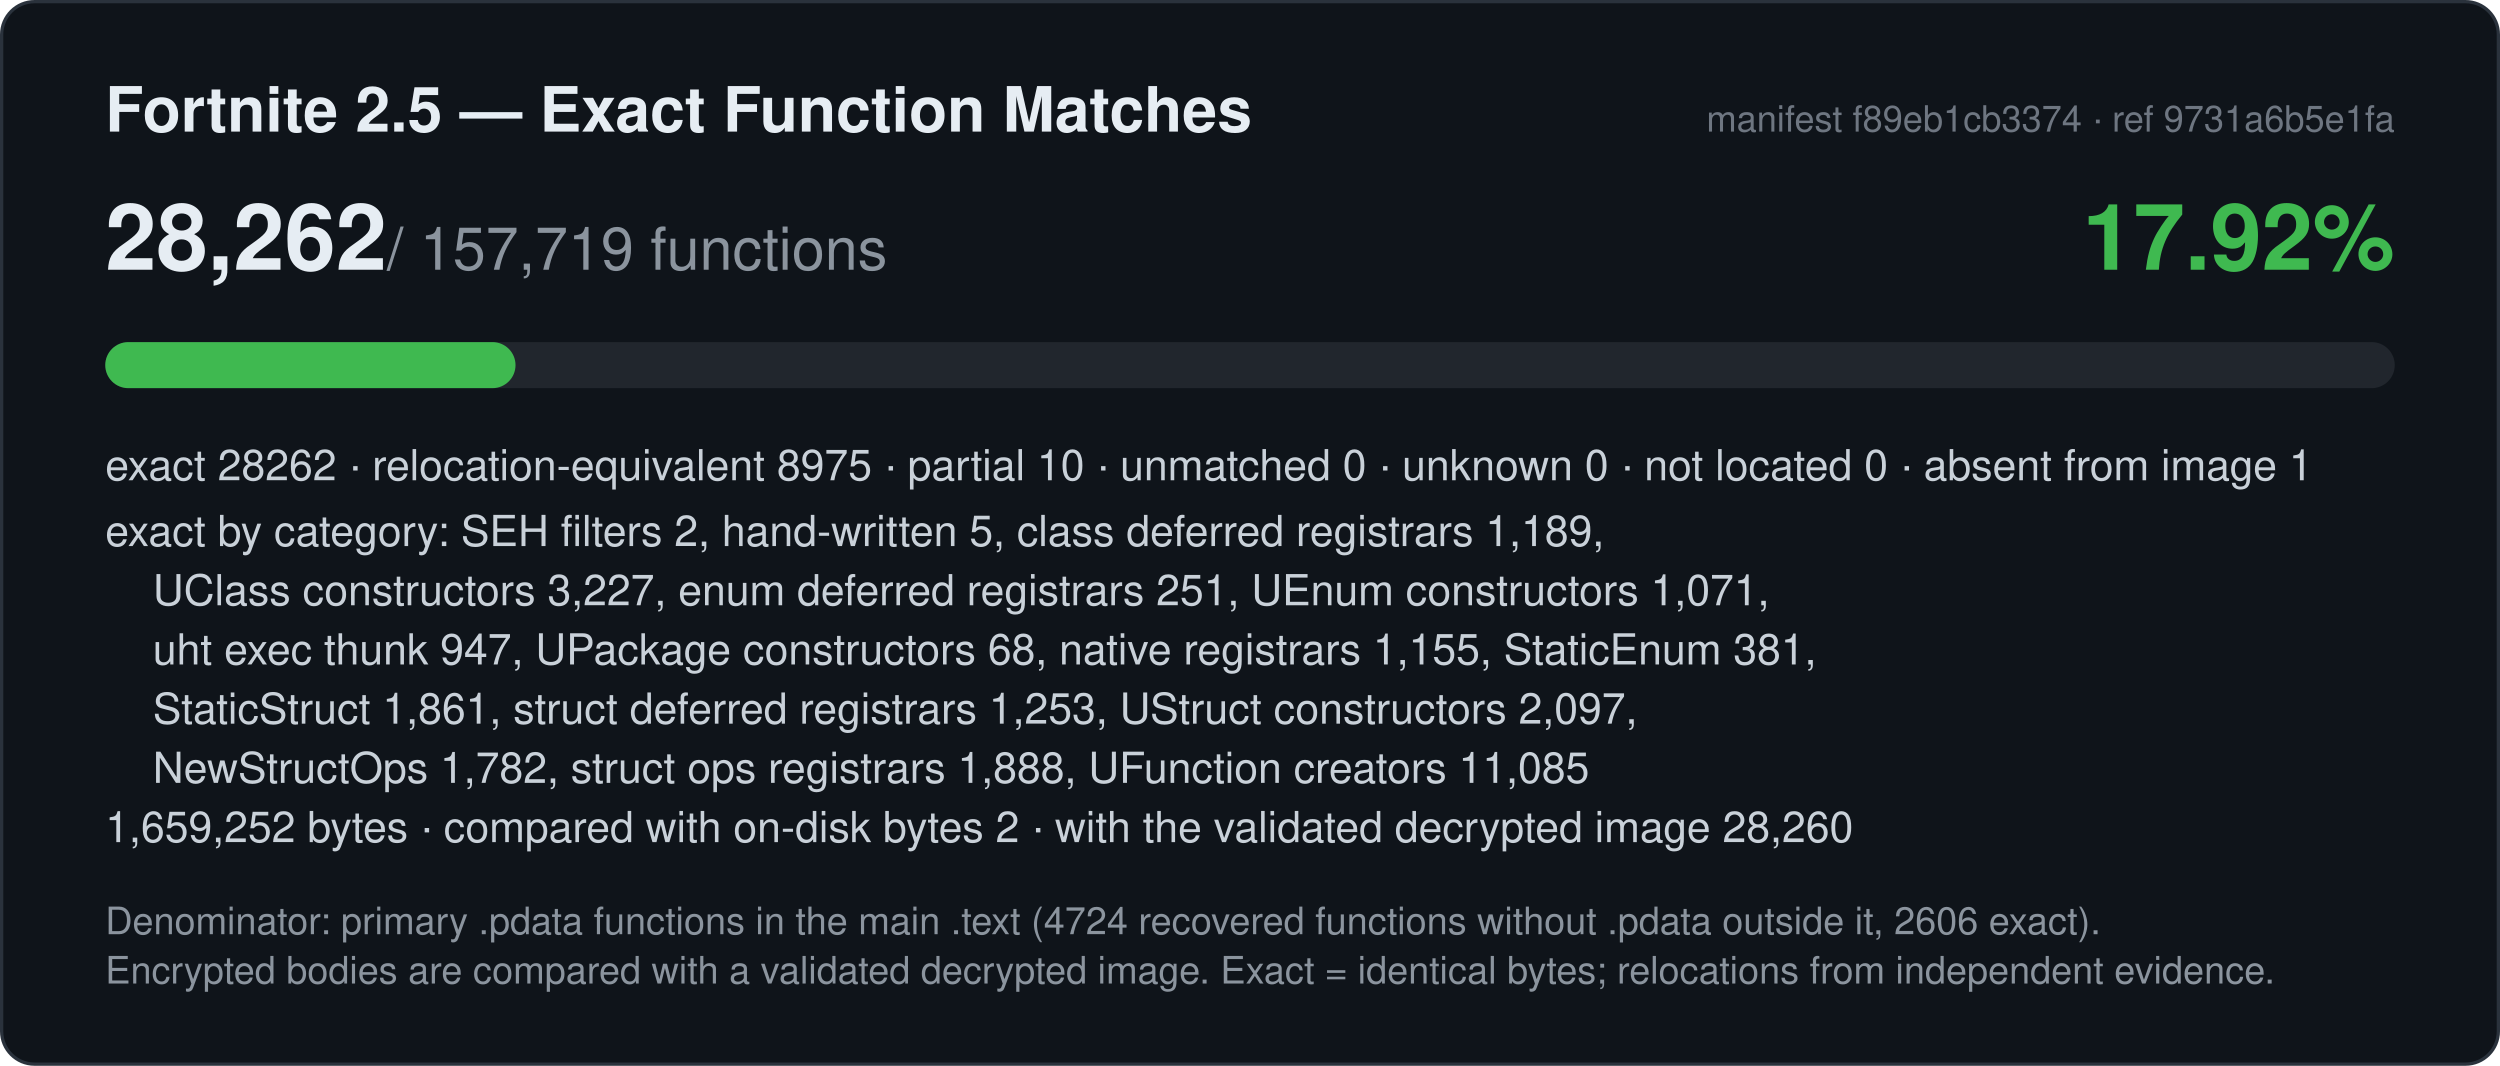
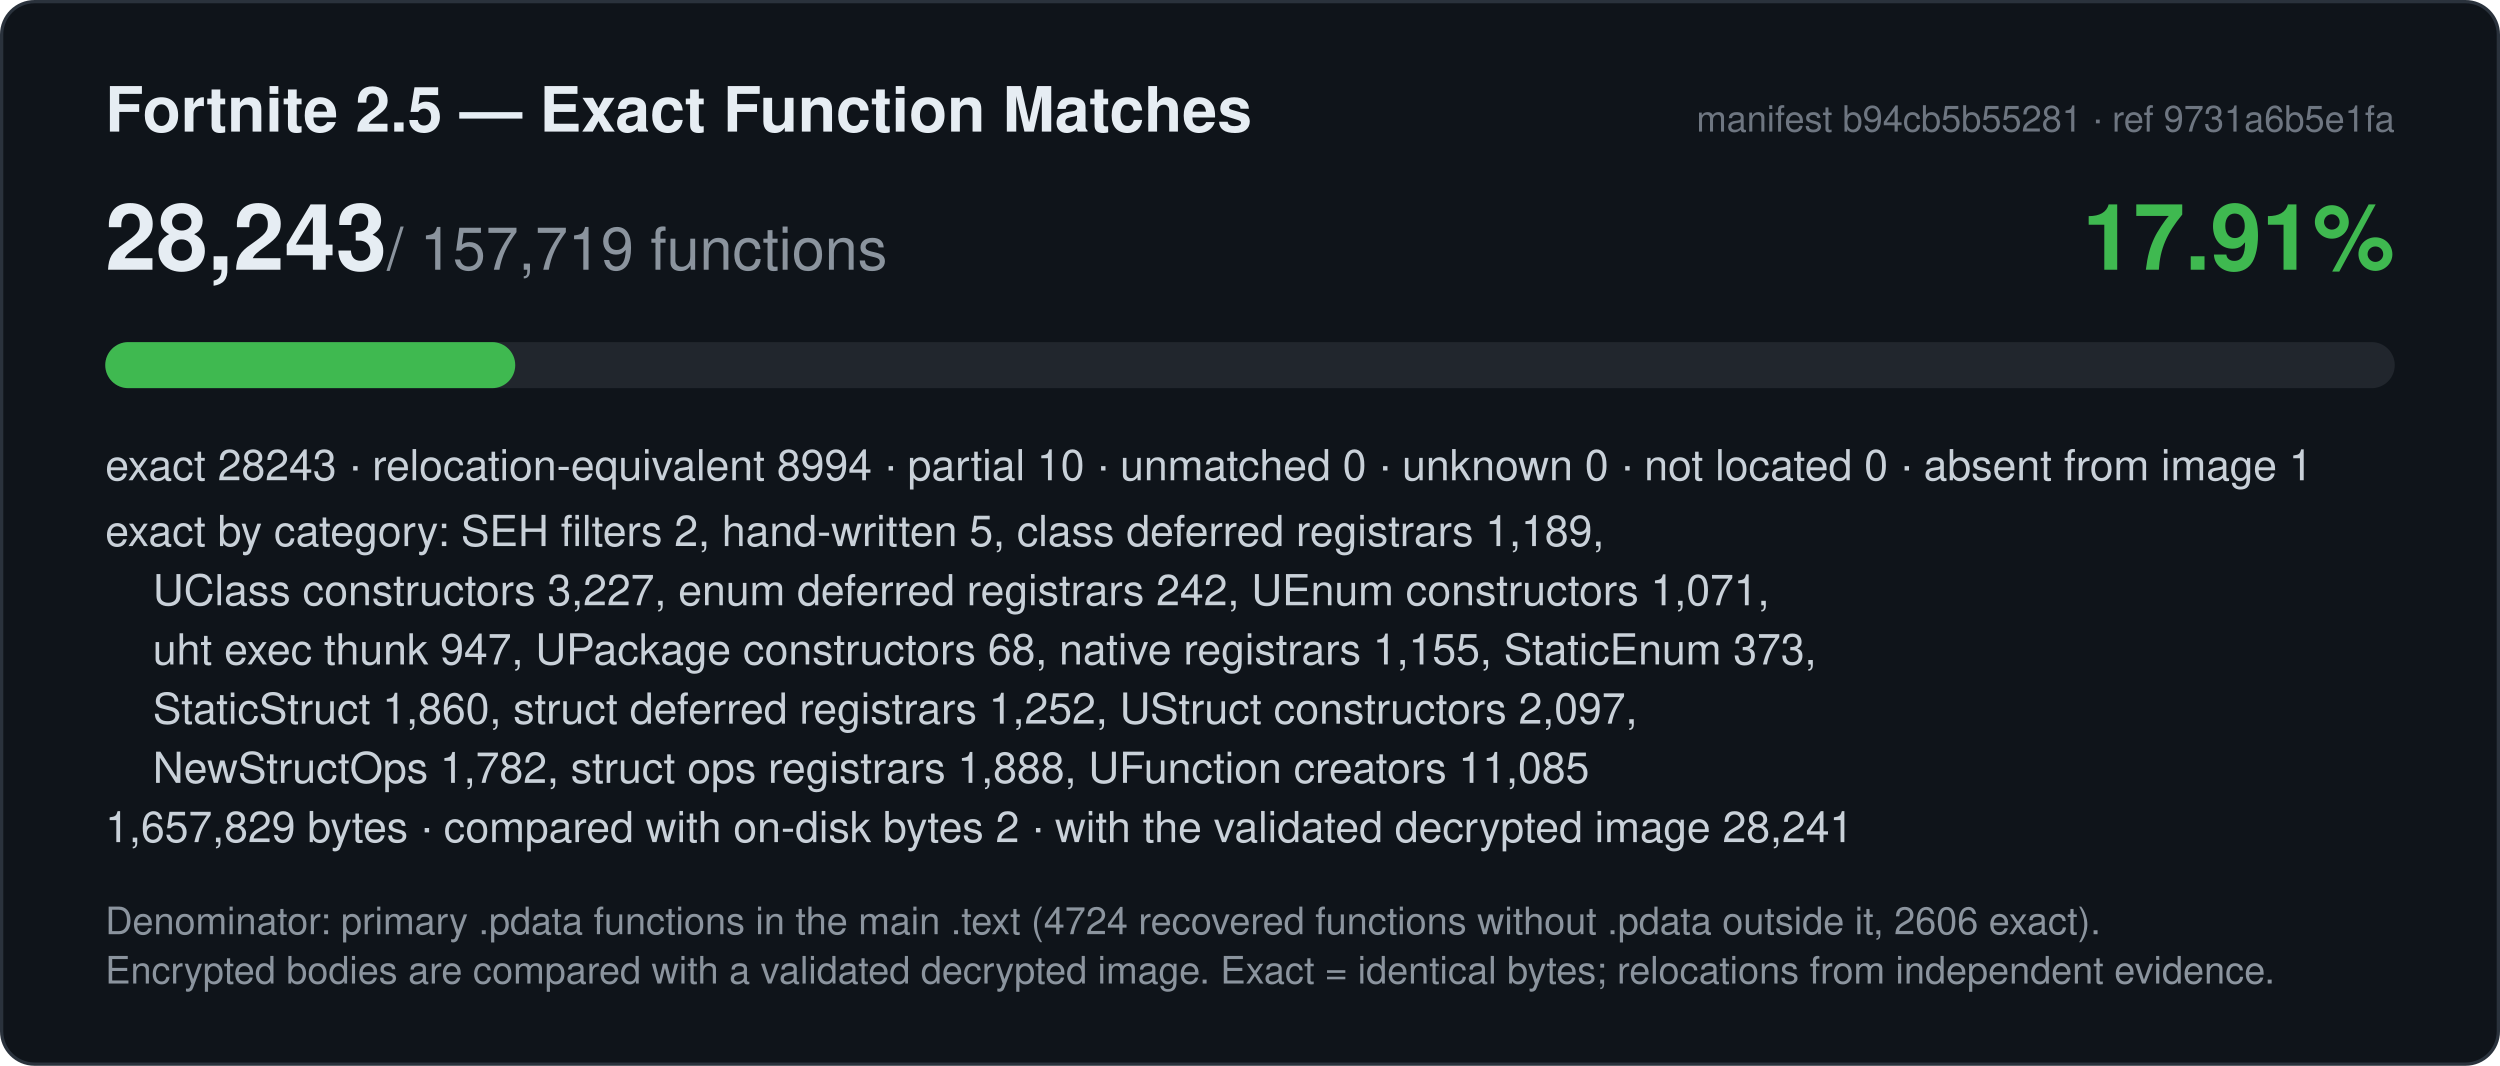
<svg xmlns="http://www.w3.org/2000/svg" width="760" height="324" viewBox="0 0 760 324" role="img" aria-labelledby="t d">
  <rect x="0.5" y="0.5" width="759" height="323" rx="10" fill="#0f141a" stroke="#2a323c" />
  <text x="32" y="40" font-family="Segoe UI, -apple-system, Helvetica, Arial, sans-serif" font-size="19" font-weight="600" fill="#e6edf3">Fortnite 2.5 — Exact Function Matches</text>
-   <text x="32" y="82" font-family="Segoe UI, -apple-system, Helvetica, Arial, sans-serif" font-size="28" font-weight="700" fill="#e6edf3">28,262<tspan font-size="18" font-weight="400" fill="#8b949e"> / 157,719 functions</tspan>
+   <text x="32" y="82" font-family="Segoe UI, -apple-system, Helvetica, Arial, sans-serif" font-size="28" font-weight="700" fill="#e6edf3">28,243<tspan font-size="18" font-weight="400" fill="#8b949e"> / 157,719 functions</tspan>
  </text>
-   <text x="728" y="82" text-anchor="end" font-family="Segoe UI, -apple-system, Helvetica, Arial, sans-serif" font-size="28" font-weight="700" fill="#3fb950">17.92%</text>
+   <text x="728" y="82" text-anchor="end" font-family="Segoe UI, -apple-system, Helvetica, Arial, sans-serif" font-size="28" font-weight="700" fill="#3fb950">17.91%</text>
  <rect x="32" y="104" width="696" height="14" rx="7" fill="#21262d" />
-   <rect x="32" y="104" width="124.718" height="14" rx="7.000" fill="#3fb950" />
-   <text x="32" y="146" font-family="Segoe UI, -apple-system, Helvetica, Arial, sans-serif" font-size="13" fill="#c9d1d9">exact 28262 · relocation-equivalent 8975 · partial 10 · unmatched 0 · unknown 0 · not located 0 · absent from image 1</text>
+   <rect x="32" y="104" width="124.634" height="14" rx="7.000" fill="#3fb950" />
+   <text x="32" y="146" font-family="Segoe UI, -apple-system, Helvetica, Arial, sans-serif" font-size="13" fill="#c9d1d9">exact 28243 · relocation-equivalent 8994 · partial 10 · unmatched 0 · unknown 0 · not located 0 · absent from image 1</text>
  <text x="32" y="166" font-family="Segoe UI, -apple-system, Helvetica, Arial, sans-serif" font-size="13" fill="#c9d1d9" xml:space="preserve">exact by category: SEH filters 2, hand-written 5, class deferred registrars 1,189,</text>
-   <text x="32" y="184" font-family="Segoe UI, -apple-system, Helvetica, Arial, sans-serif" font-size="13" fill="#c9d1d9" xml:space="preserve">    UClass constructors 3,227, enum deferred registrars 251, UEnum constructors 1,071,</text>
-   <text x="32" y="202" font-family="Segoe UI, -apple-system, Helvetica, Arial, sans-serif" font-size="13" fill="#c9d1d9" xml:space="preserve">    uht exec thunk 947, UPackage constructors 68, native registrars 1,155, StaticEnum 381,</text>
-   <text x="32" y="220" font-family="Segoe UI, -apple-system, Helvetica, Arial, sans-serif" font-size="13" fill="#c9d1d9" xml:space="preserve">    StaticStruct 1,861, struct deferred registrars 1,253, UStruct constructors 2,097,</text>
+   <text x="32" y="184" font-family="Segoe UI, -apple-system, Helvetica, Arial, sans-serif" font-size="13" fill="#c9d1d9" xml:space="preserve">    UClass constructors 3,227, enum deferred registrars 242, UEnum constructors 1,071,</text>
+   <text x="32" y="202" font-family="Segoe UI, -apple-system, Helvetica, Arial, sans-serif" font-size="13" fill="#c9d1d9" xml:space="preserve">    uht exec thunk 947, UPackage constructors 68, native registrars 1,155, StaticEnum 373,</text>
+   <text x="32" y="220" font-family="Segoe UI, -apple-system, Helvetica, Arial, sans-serif" font-size="13" fill="#c9d1d9" xml:space="preserve">    StaticStruct 1,860, struct deferred registrars 1,252, UStruct constructors 2,097,</text>
  <text x="32" y="238" font-family="Segoe UI, -apple-system, Helvetica, Arial, sans-serif" font-size="13" fill="#c9d1d9" xml:space="preserve">    NewStructOps 1,782, struct ops registrars 1,888, UFunction creators 11,085</text>
-   <text x="32" y="256" font-family="Segoe UI, -apple-system, Helvetica, Arial, sans-serif" font-size="13" fill="#c9d1d9">1,659,252 bytes · compared with on-disk bytes 2 · with the validated decrypted image 28,260</text>
+   <text x="32" y="256" font-family="Segoe UI, -apple-system, Helvetica, Arial, sans-serif" font-size="13" fill="#c9d1d9">1,657,829 bytes · compared with on-disk bytes 2 · with the validated decrypted image 28,241</text>
  <text x="32" y="284" font-family="Segoe UI, -apple-system, Helvetica, Arial, sans-serif" font-size="11.5" fill="#8b949e">Denominator: primary .pdata functions in the main .text (4724 recovered functions without .pdata outside it, 2606 exact).</text>
  <text x="32" y="299" font-family="Segoe UI, -apple-system, Helvetica, Arial, sans-serif" font-size="11.5" fill="#8b949e">Encrypted bodies are compared with a validated decrypted image. Exact = identical bytes; relocations from independent evidence.</text>
-   <text x="728" y="40" text-anchor="end" font-family="Segoe UI, -apple-system, Helvetica, Arial, sans-serif" font-size="11" fill="#6e7681">manifest f89eb1cb3374 · ref 9731a6b5e1fa</text>
+   <text x="728" y="40" text-anchor="end" font-family="Segoe UI, -apple-system, Helvetica, Arial, sans-serif" font-size="11" fill="#6e7681">manifest b94cb5b55281 · ref 9731a6b5e1fa</text>
</svg>
